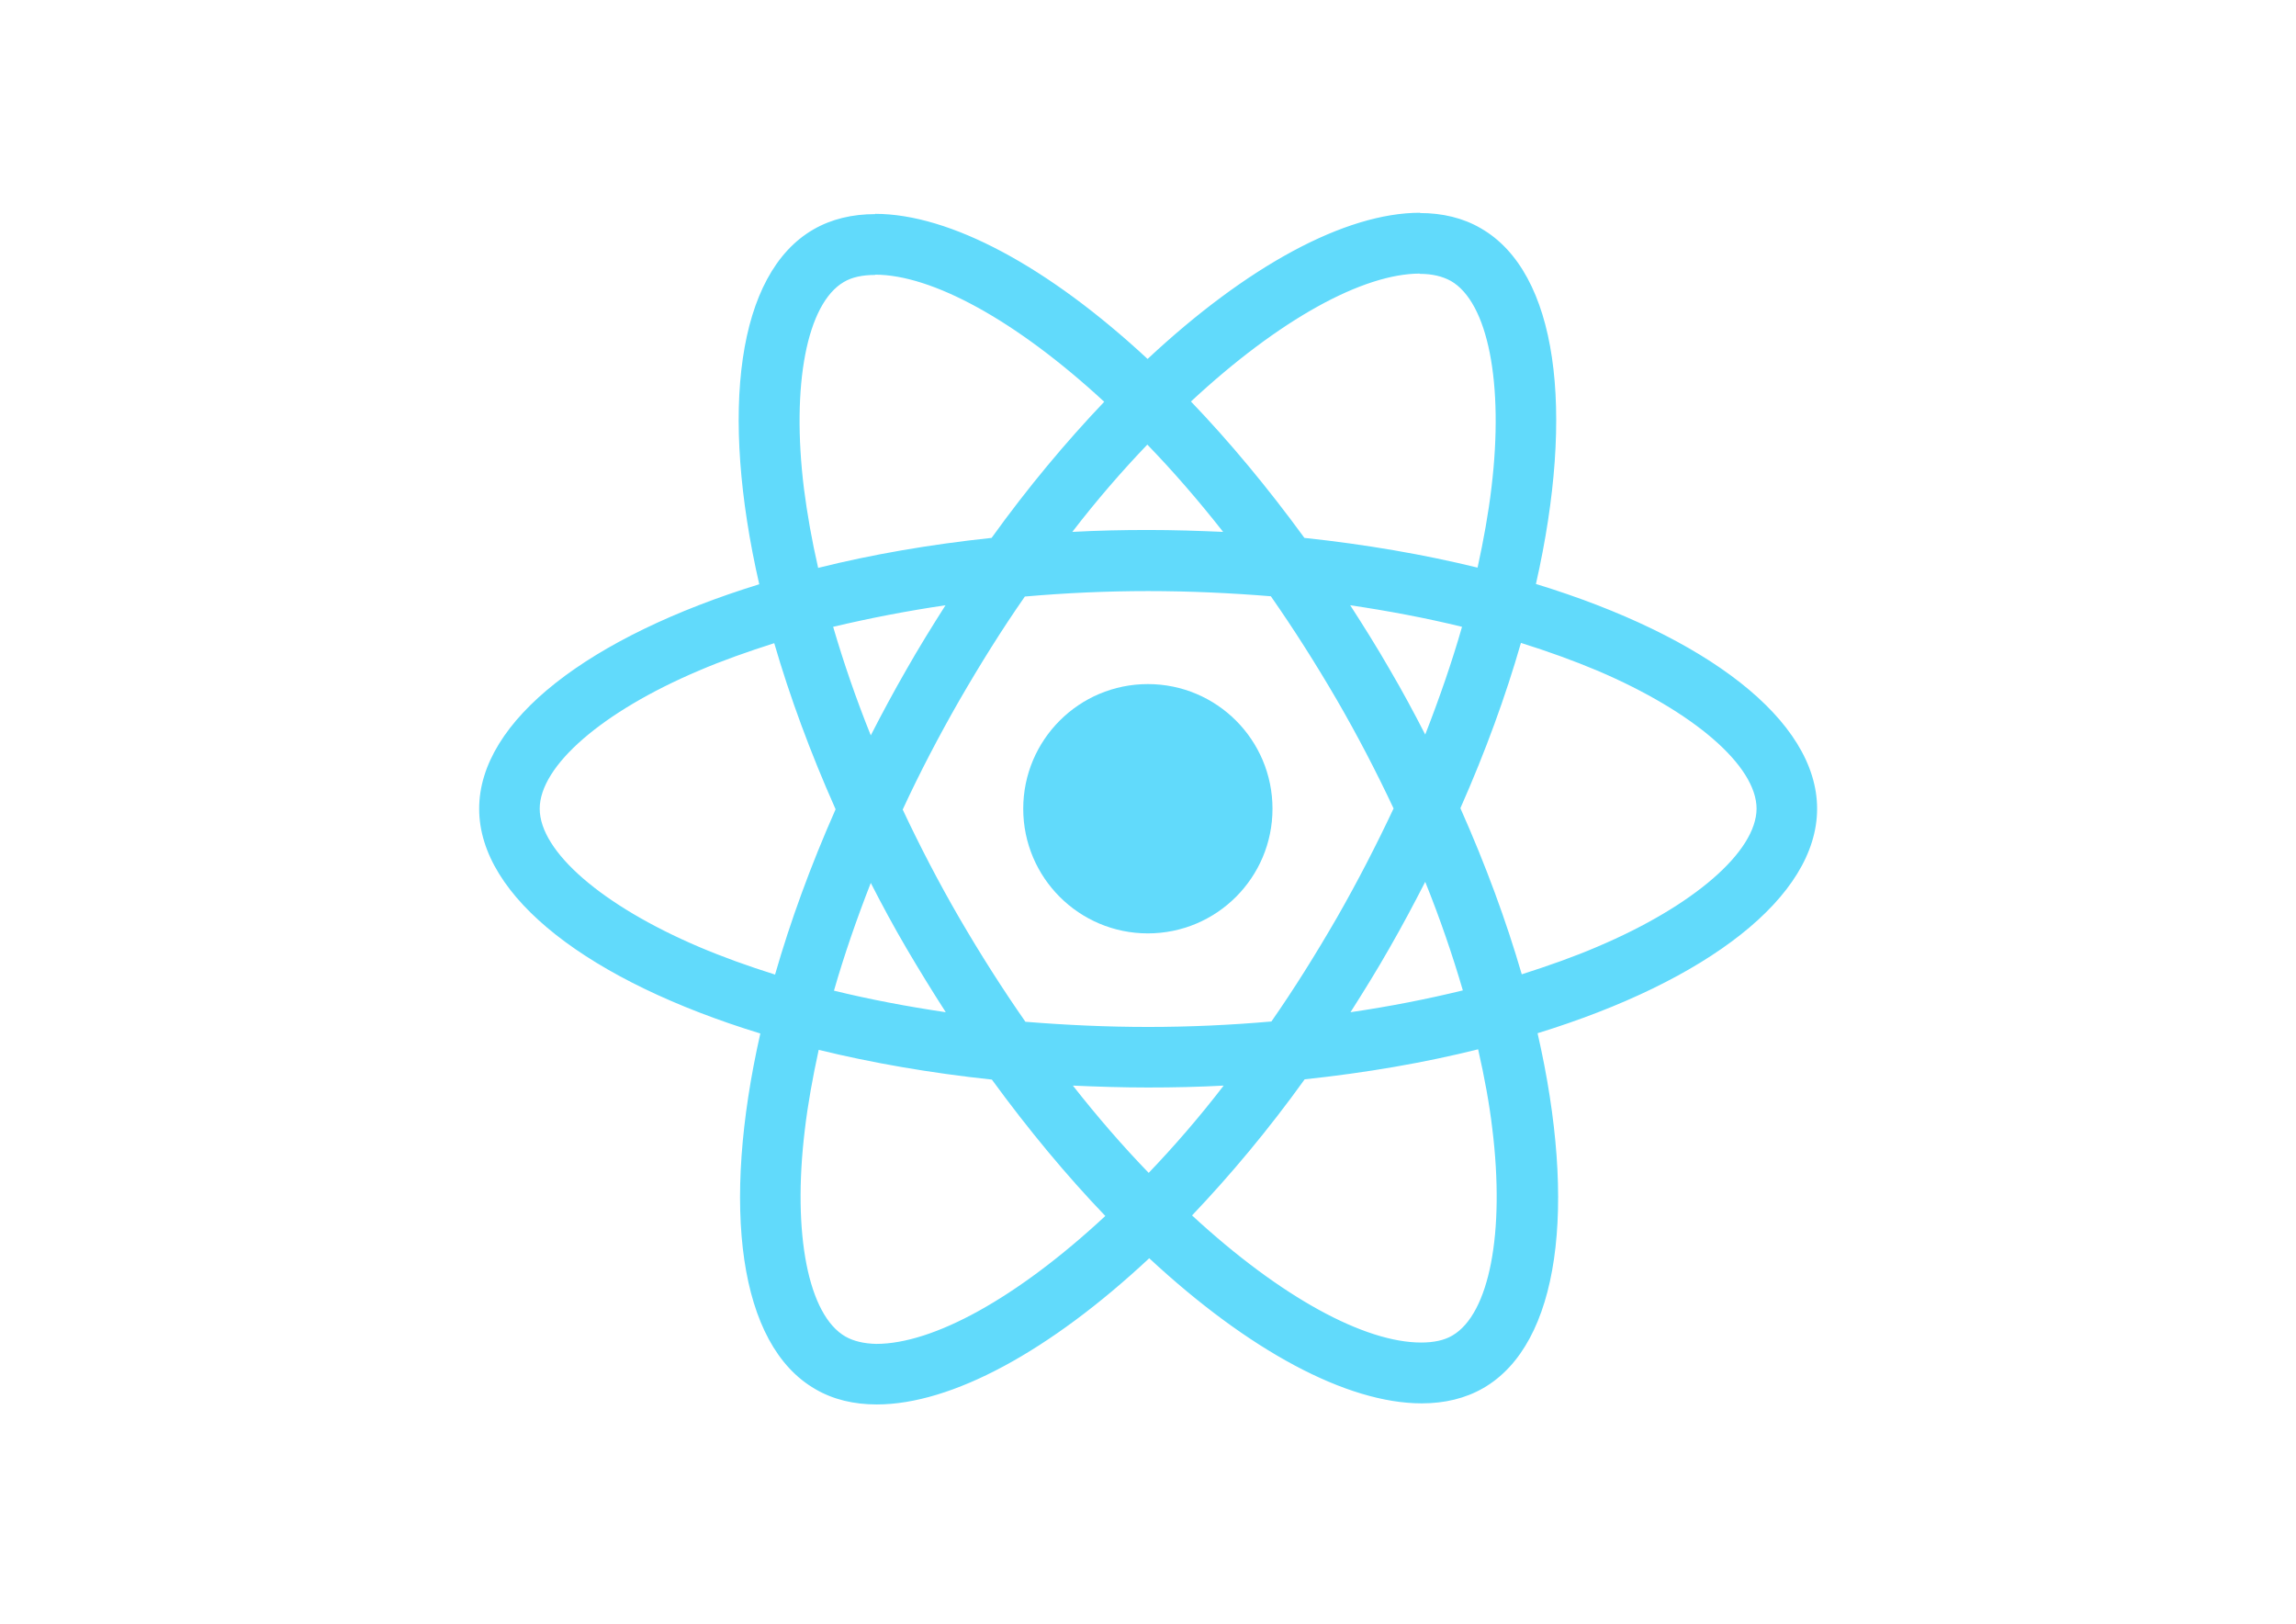
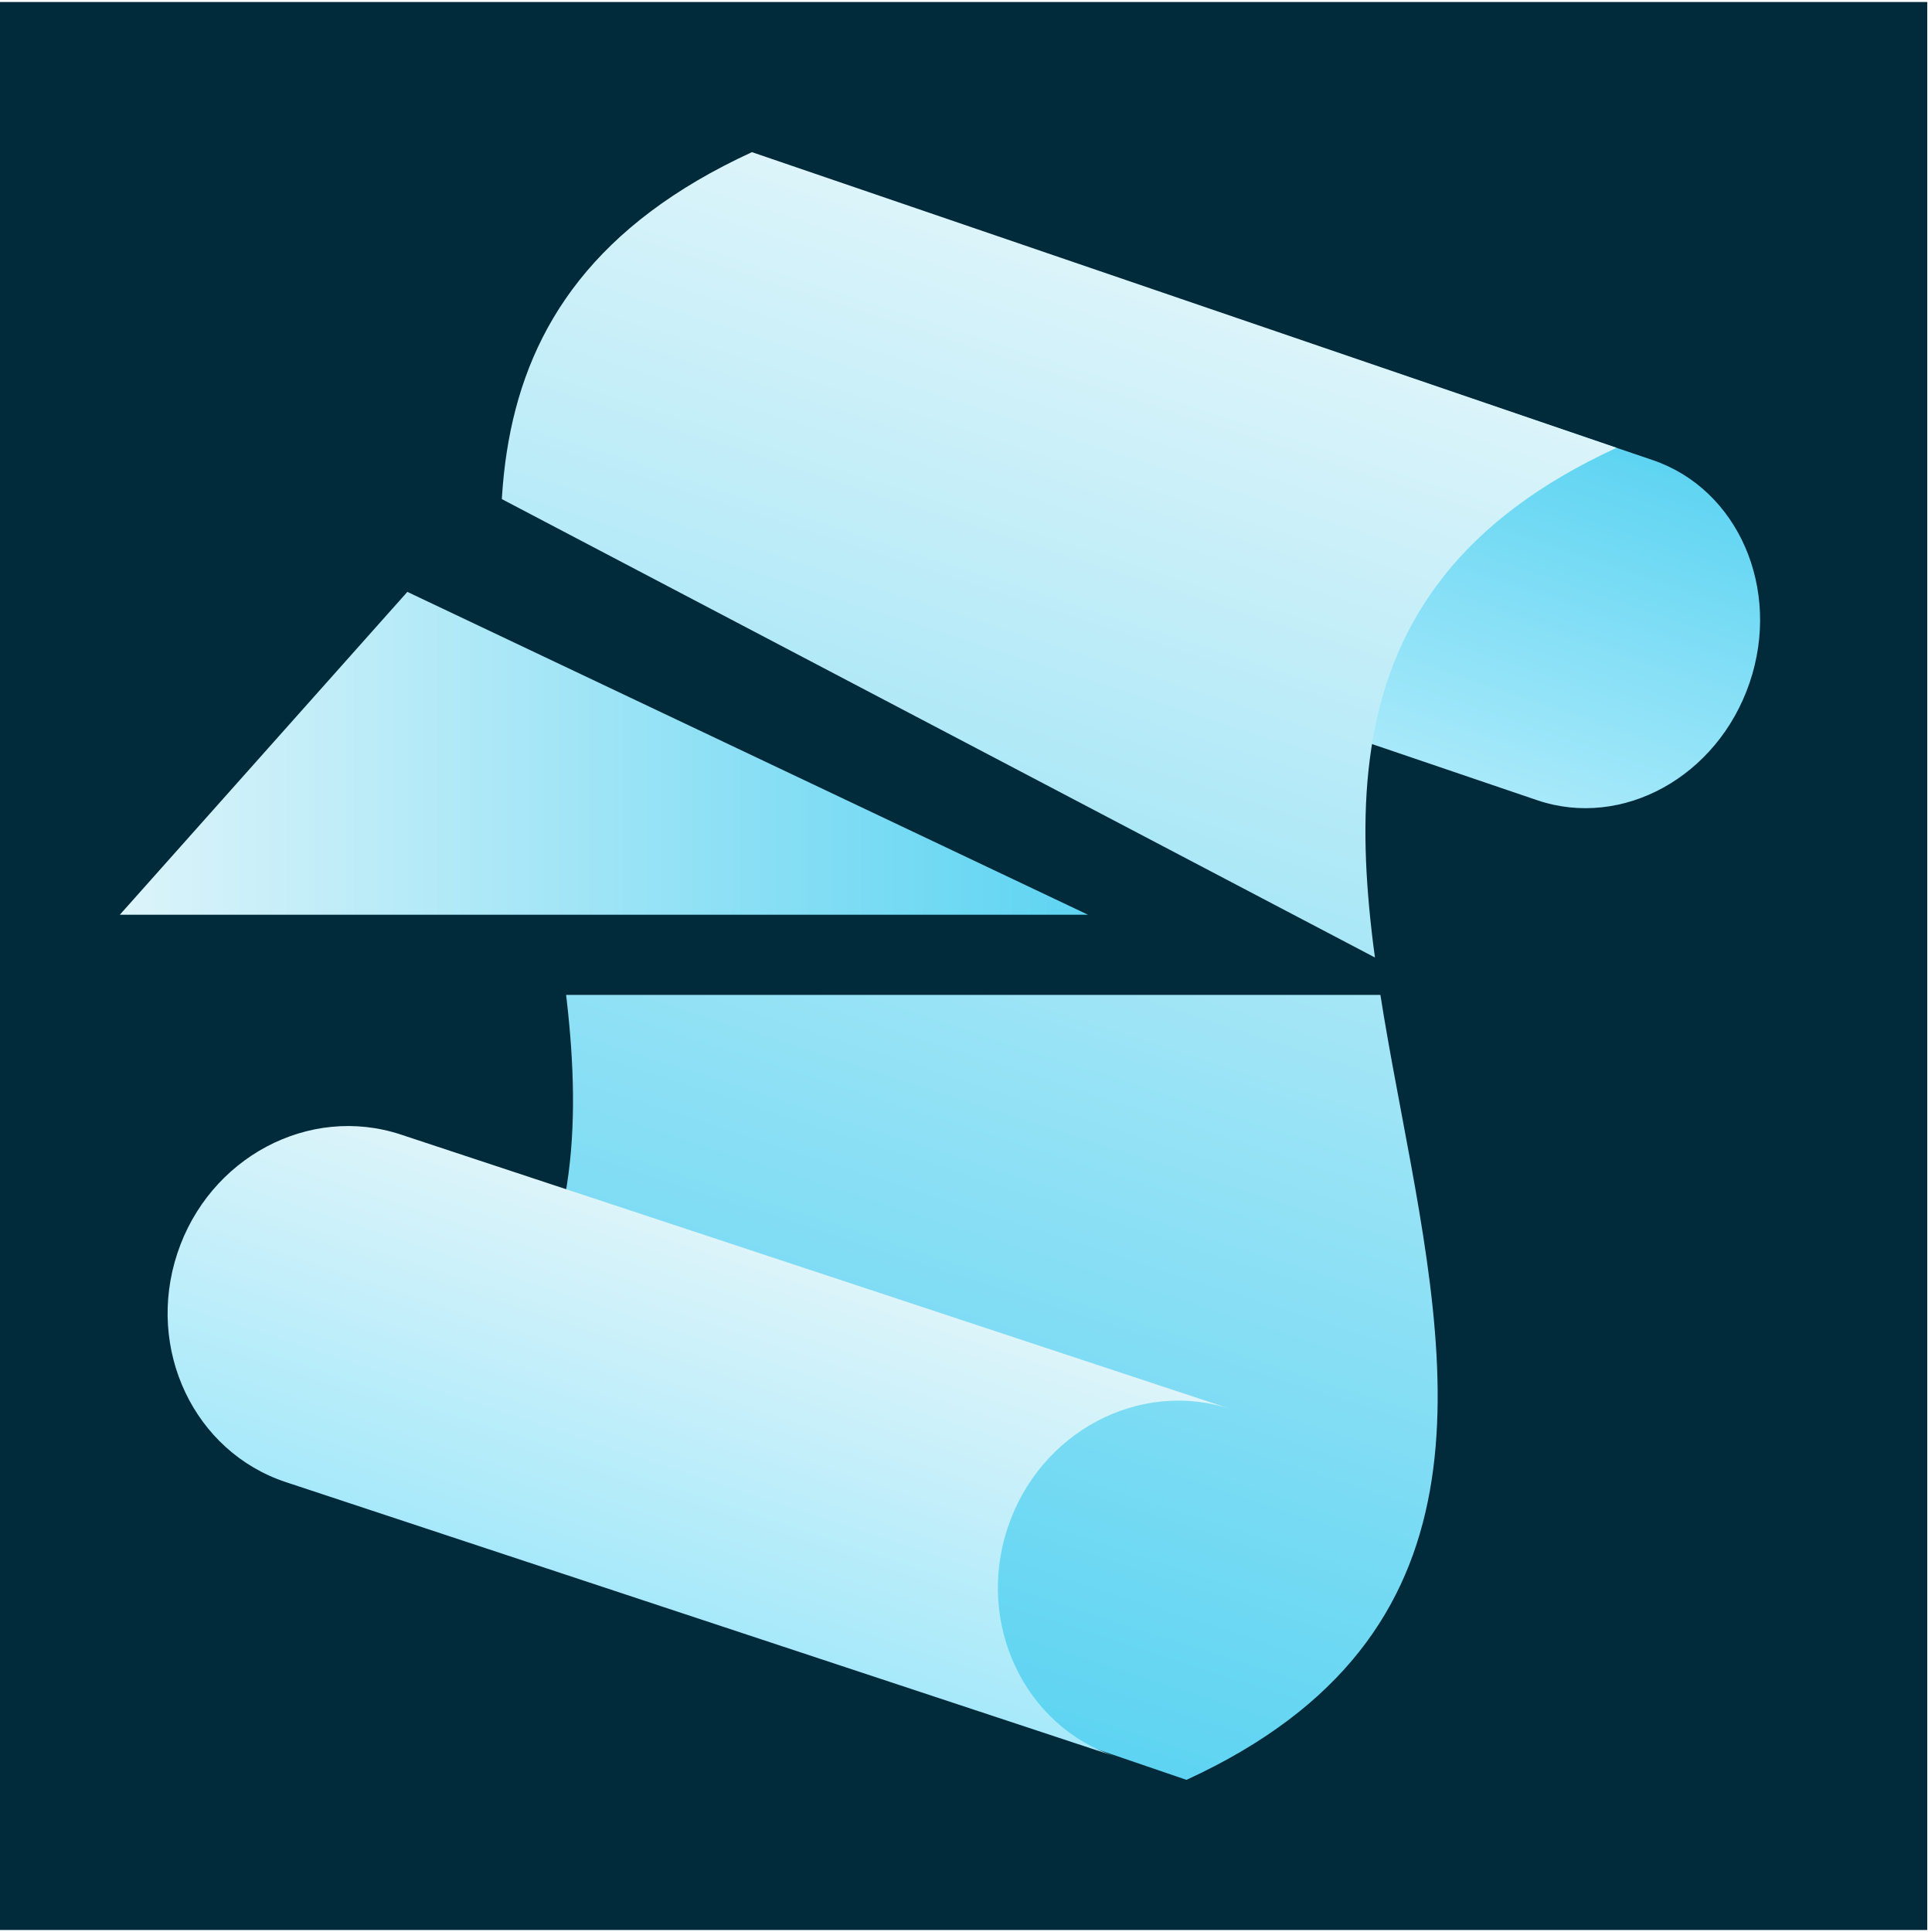
- <svg xmlns="http://www.w3.org/2000/svg" viewBox="0 0 841.9 595.3">
-   <g fill="#61DAFB">
-     <path d="M666.3 296.5c0-32.5-40.7-63.3-103.1-82.4 14.4-63.6 8-114.2-20.2-130.4-6.5-3.8-14.1-5.6-22.4-5.6v22.3c4.6 0 8.3.9 11.4 2.6 13.6 7.8 19.5 37.5 14.9 75.7-1.1 9.4-2.9 19.3-5.1 29.4-19.6-4.8-41-8.5-63.5-10.9-13.5-18.5-27.5-35.3-41.6-50 32.6-30.3 63.2-46.9 84-46.9V78c-27.5 0-63.5 19.6-99.9 53.6-36.4-33.8-72.4-53.2-99.9-53.2v22.3c20.7 0 51.4 16.5 84 46.6-14 14.7-28 31.4-41.3 49.9-22.6 2.4-44 6.1-63.6 11-2.3-10-4-19.7-5.2-29-4.7-38.2 1.1-67.9 14.6-75.8 3-1.8 6.9-2.6 11.5-2.6V78.5c-8.4 0-16 1.8-22.6 5.6-28.1 16.2-34.4 66.7-19.9 130.1-62.2 19.2-102.7 49.9-102.7 82.3 0 32.5 40.7 63.3 103.1 82.4-14.4 63.6-8 114.2 20.2 130.4 6.5 3.8 14.1 5.6 22.5 5.6 27.5 0 63.5-19.6 99.9-53.6 36.4 33.8 72.4 53.2 99.9 53.2 8.4 0 16-1.8 22.6-5.6 28.1-16.2 34.4-66.7 19.9-130.1 62-19.1 102.5-49.9 102.5-82.3zm-130.2-66.7c-3.7 12.9-8.3 26.2-13.5 39.5-4.1-8-8.4-16-13.1-24-4.6-8-9.5-15.8-14.4-23.4 14.2 2.1 27.9 4.7 41 7.9zm-45.8 106.5c-7.8 13.5-15.8 26.3-24.1 38.2-14.9 1.3-30 2-45.2 2-15.1 0-30.2-.7-45-1.9-8.3-11.9-16.4-24.6-24.2-38-7.6-13.1-14.5-26.4-20.8-39.8 6.2-13.4 13.2-26.8 20.7-39.9 7.8-13.5 15.8-26.3 24.1-38.2 14.9-1.3 30-2 45.2-2 15.1 0 30.2.7 45 1.9 8.3 11.9 16.4 24.6 24.2 38 7.6 13.1 14.5 26.4 20.8 39.8-6.3 13.4-13.2 26.8-20.7 39.9zm32.3-13c5.4 13.4 10 26.8 13.8 39.8-13.1 3.2-26.9 5.9-41.2 8 4.9-7.7 9.8-15.6 14.4-23.7 4.6-8 8.9-16.1 13-24.1zM421.2 430c-9.3-9.6-18.6-20.3-27.8-32 9 .4 18.2.7 27.5.7 9.4 0 18.7-.2 27.8-.7-9 11.7-18.3 22.4-27.5 32zm-74.4-58.9c-14.2-2.1-27.9-4.7-41-7.9 3.7-12.9 8.3-26.2 13.5-39.5 4.1 8 8.4 16 13.1 24 4.7 8 9.5 15.8 14.4 23.4zM420.7 163c9.3 9.6 18.6 20.3 27.8 32-9-.4-18.2-.7-27.5-.7-9.4 0-18.7.2-27.8.7 9-11.7 18.3-22.4 27.5-32zm-74 58.9c-4.9 7.7-9.8 15.6-14.4 23.7-4.6 8-8.9 16-13 24-5.4-13.4-10-26.8-13.8-39.8 13.1-3.1 26.9-5.8 41.2-7.9zm-90.5 125.2c-35.4-15.1-58.3-34.9-58.3-50.6 0-15.7 22.9-35.6 58.3-50.6 8.6-3.7 18-7 27.7-10.1 5.7 19.6 13.2 40 22.5 60.9-9.2 20.8-16.6 41.1-22.2 60.6-9.9-3.1-19.3-6.5-28-10.2zM310 490c-13.6-7.8-19.5-37.5-14.9-75.7 1.1-9.4 2.9-19.3 5.1-29.4 19.6 4.8 41 8.5 63.5 10.9 13.5 18.5 27.5 35.3 41.6 50-32.6 30.3-63.2 46.9-84 46.9-4.5-.1-8.3-1-11.3-2.7zm237.2-76.2c4.7 38.2-1.1 67.9-14.6 75.8-3 1.8-6.9 2.6-11.5 2.6-20.7 0-51.4-16.5-84-46.6 14-14.7 28-31.4 41.3-49.9 22.6-2.4 44-6.1 63.6-11 2.3 10.1 4.1 19.8 5.2 29.1zm38.5-66.7c-8.6 3.7-18 7-27.7 10.1-5.7-19.6-13.2-40-22.5-60.9 9.2-20.8 16.6-41.1 22.2-60.6 9.9 3.1 19.3 6.5 28.1 10.2 35.4 15.1 58.3 34.9 58.3 50.6-.1 15.7-23 35.6-58.4 50.6zM320.8 78.4z" />
-     <circle cx="420.9" cy="296.5" r="45.7" />
-     <path d="M520.5 78.1z" />
+ <svg xmlns="http://www.w3.org/2000/svg" version="1.1" viewBox="0.0 0.0 722.415 724.139" fill="none" stroke="none" stroke-linecap="square" stroke-miterlimit="10">
+   <clipPath id="p.0">
+     <path d="m0 0l722.415 0l0 724.139l-722.415 0l0 -724.139z" clip-rule="nonzero" />
+   </clipPath>
+   <g clip-path="url(#p.0)">
+     <path fill="#000000" fill-opacity="0.0" d="m0 0l722.415 0l0 724.139l-722.415 0z" fill-rule="evenodd" />
+     <path fill="#012a3a" d="m-0.005 0.748l722.425 0l0 722.646l-722.425 0z" fill-rule="evenodd" />
+     <defs>
+       <linearGradient id="p.1" gradientUnits="userSpaceOnUse" gradientTransform="matrix(-11.29038 -3.838783 3.838783 -11.29038 0.0 0.0)" spreadMethod="pad" x1="-28.158" y1="3.032" x2="-28.158" y2="-8.259">
+         <stop offset="0.0" stop-color="#5ed4f2" />
+         <stop offset="1.0" stop-color="#a7e9fa" />
+       </linearGradient>
+     </defs>
+     <path fill="url(#p.1)" d="m576.161 299.92l-289.949 -98.584c32.027 10.889 67.692 -8.818 79.66 -44.017c11.968 -35.199 -4.293 -72.562 -36.32 -83.451l289.949 98.584l0 0c32.027 10.889 48.288 48.252 36.32 83.451c-11.968 35.199 -47.633 54.907 -79.66 44.017z" fill-rule="evenodd" />
+     <defs>
+       <linearGradient id="p.2" gradientUnits="userSpaceOnUse" gradientTransform="matrix(7.255514 -22.46882 -22.46882 -7.255514 0.0 0.0)" spreadMethod="pad" x1="1.37" y1="-28.933" x2="-21.099" y2="-28.934">
+         <stop offset="0.0" stop-color="#dcf4fa" />
+         <stop offset="1.0" stop-color="#5ed4f2" />
+       </linearGradient>
+     </defs>
+     <path fill="url(#p.2)" d="m444.747 667.114c234.803 -107.958 -73.583 -391.309 161.221 -499.267l-324.11 -110.82c-234.803 107.958 73.583 391.309 -161.221 499.267z" fill-rule="evenodd" />
+     <defs>
+       <linearGradient id="p.3" gradientUnits="userSpaceOnUse" gradientTransform="matrix(11.41412 3.77476 -3.77476 11.41412 0.0 0.0)" spreadMethod="pad" x1="17.519" y1="29.659" x2="17.519" y2="41.073">
+         <stop offset="0.0" stop-color="#dcf4fa" />
+         <stop offset="1.0" stop-color="#a7e9fa" />
+       </linearGradient>
+     </defs>
+     <path fill="url(#p.3)" d="m150.251 425.244l311.217 102.923c-34.376 -11.369 -71.888 8.58 -83.786 44.556c-11.897 35.976 6.325 74.356 40.701 85.725l-311.217 -102.923l0 0c-34.376 -11.369 -52.599 -49.749 -40.701 -85.725c11.897 -35.976 49.41 -55.924 83.786 -44.556z" fill-rule="evenodd" />
+     <path fill="#012a3a" d="m-35.703 372.909l174.702 -211.622l403.093 211.622z" fill-rule="evenodd" />
+     <defs>
+       <linearGradient id="p.4" gradientUnits="userSpaceOnUse" gradientTransform="matrix(19.0499 0.0 0.0 19.0499 0.0 0.0)" spreadMethod="pad" x1="21.408" y1="11.645" x2="2.358" y2="11.645">
+         <stop offset="0.0" stop-color="#5ed4f2" />
+         <stop offset="1.0" stop-color="#dcf4fa" />
+       </linearGradient>
+     </defs>
+     <path fill="url(#p.4)" d="m44.923 342.853l107.77 -121.008l255.128 121.008z" fill-rule="evenodd" />
  </g>
</svg>
